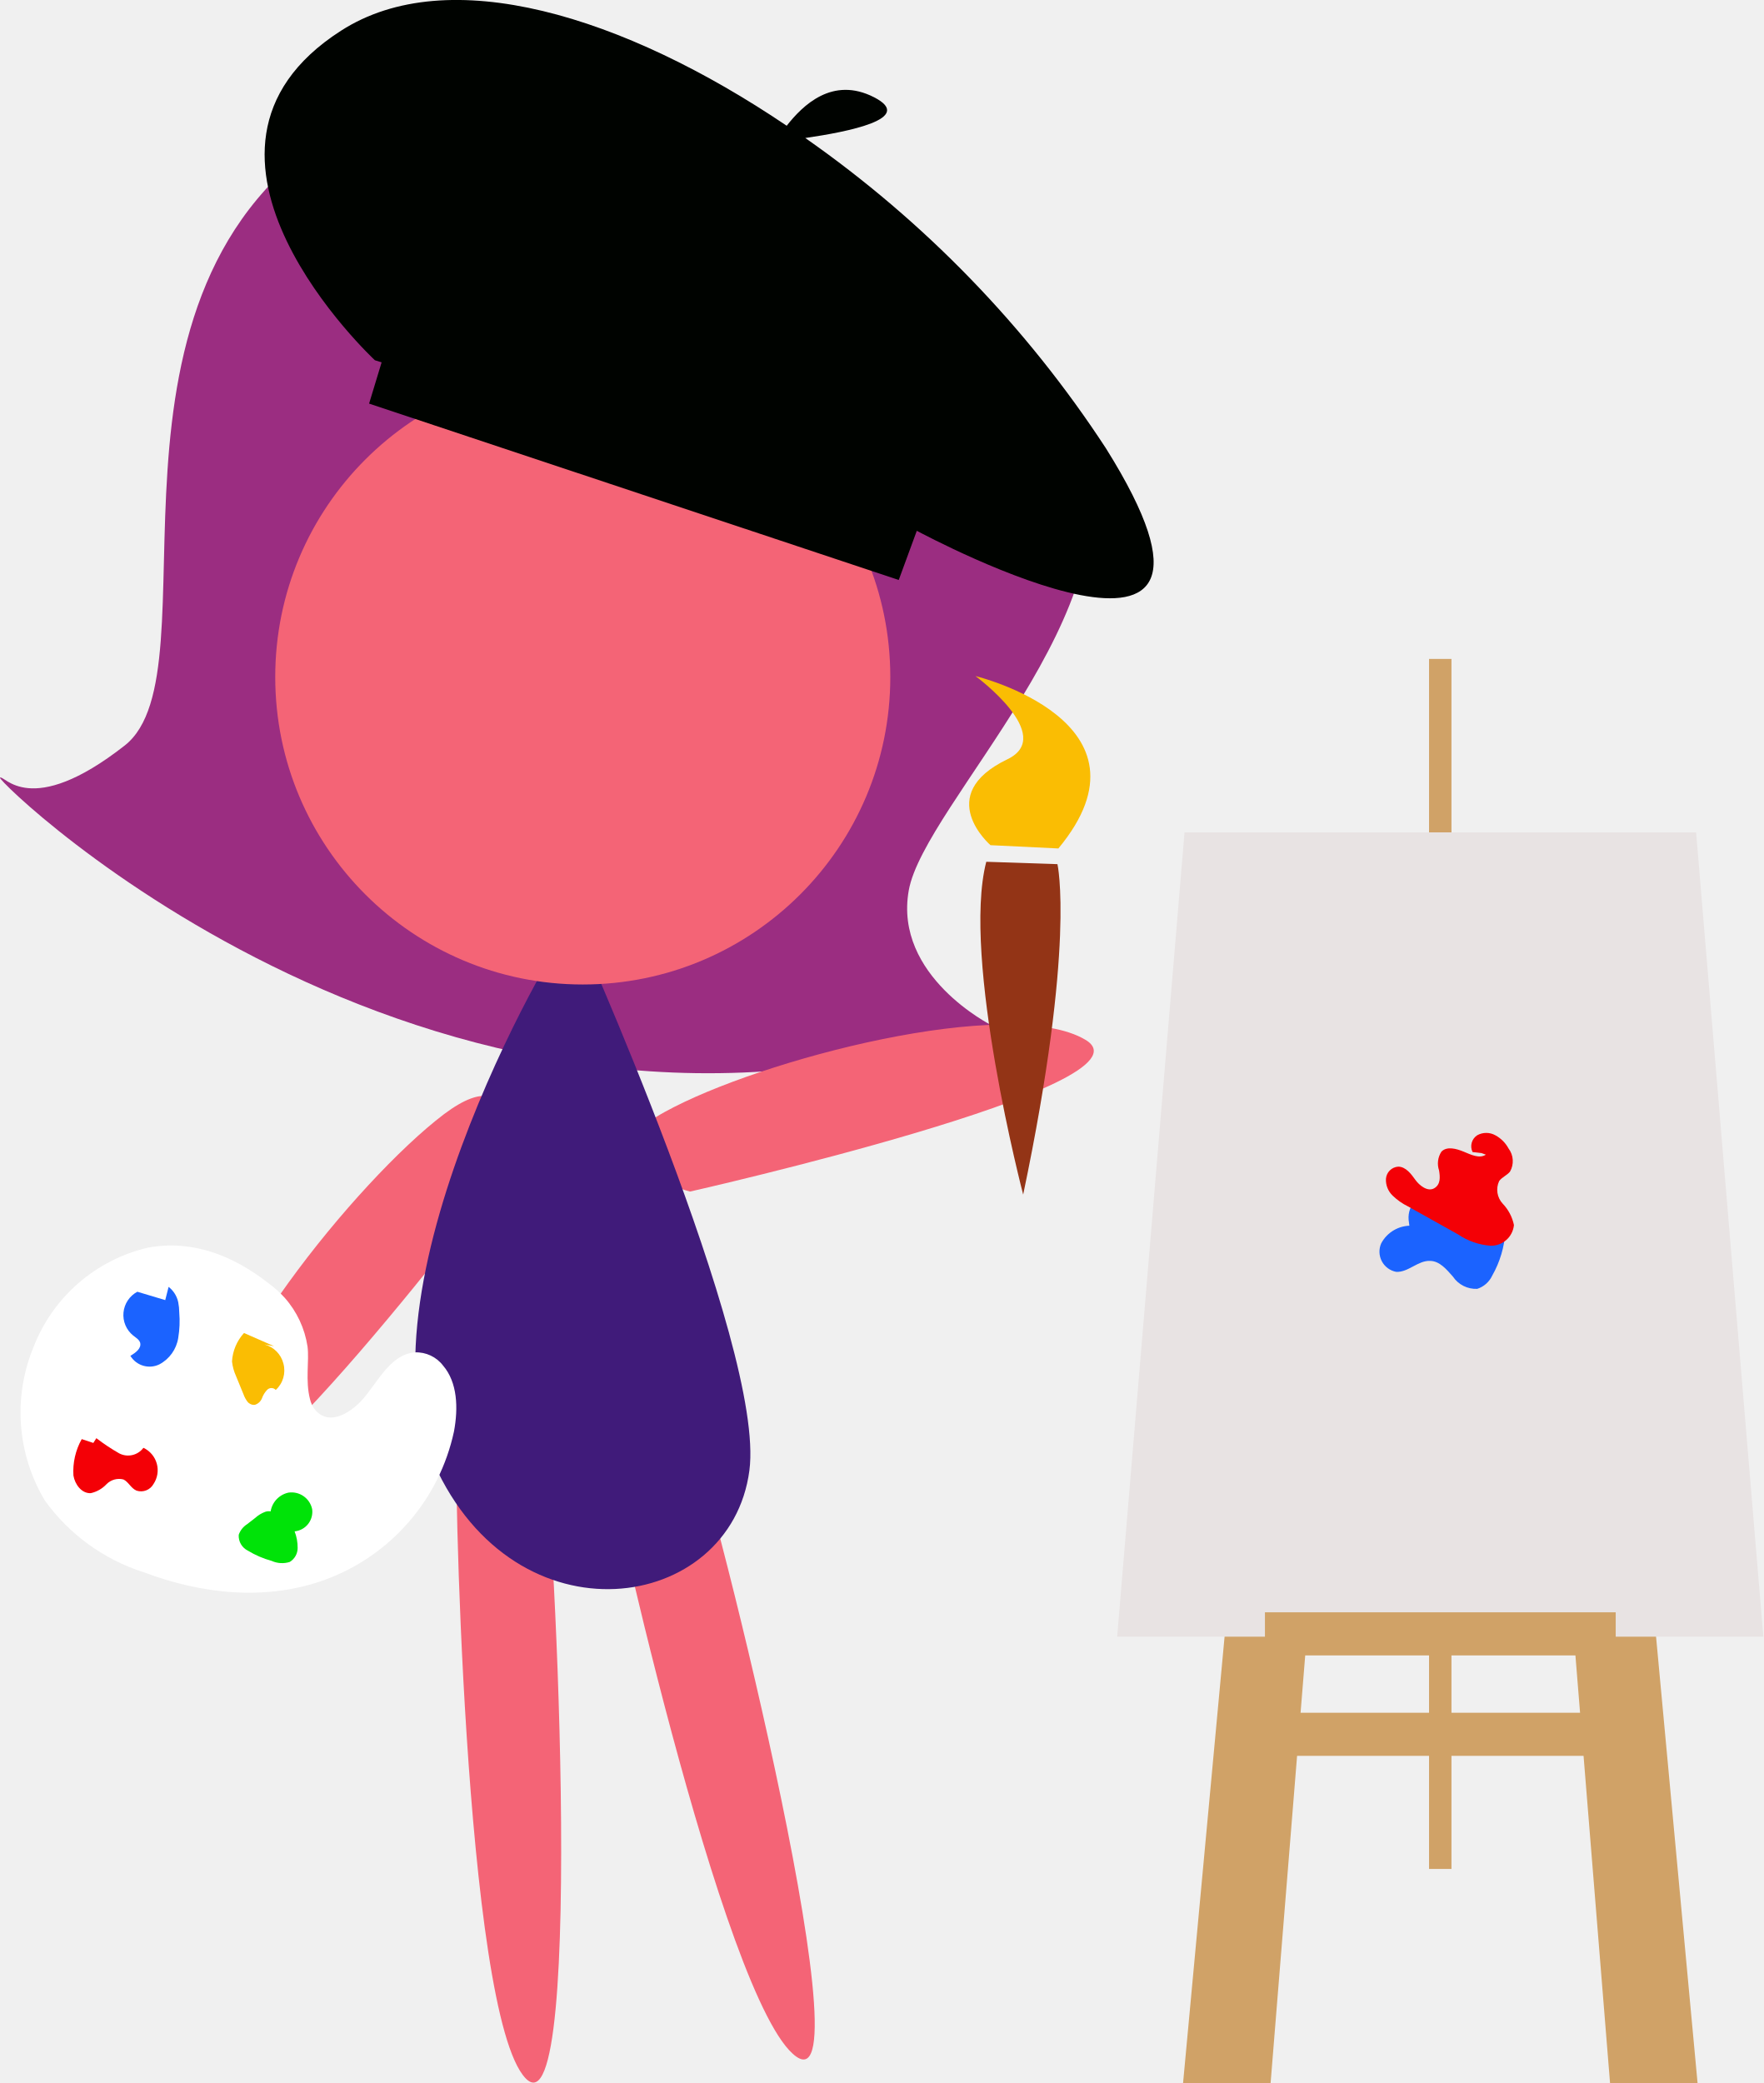
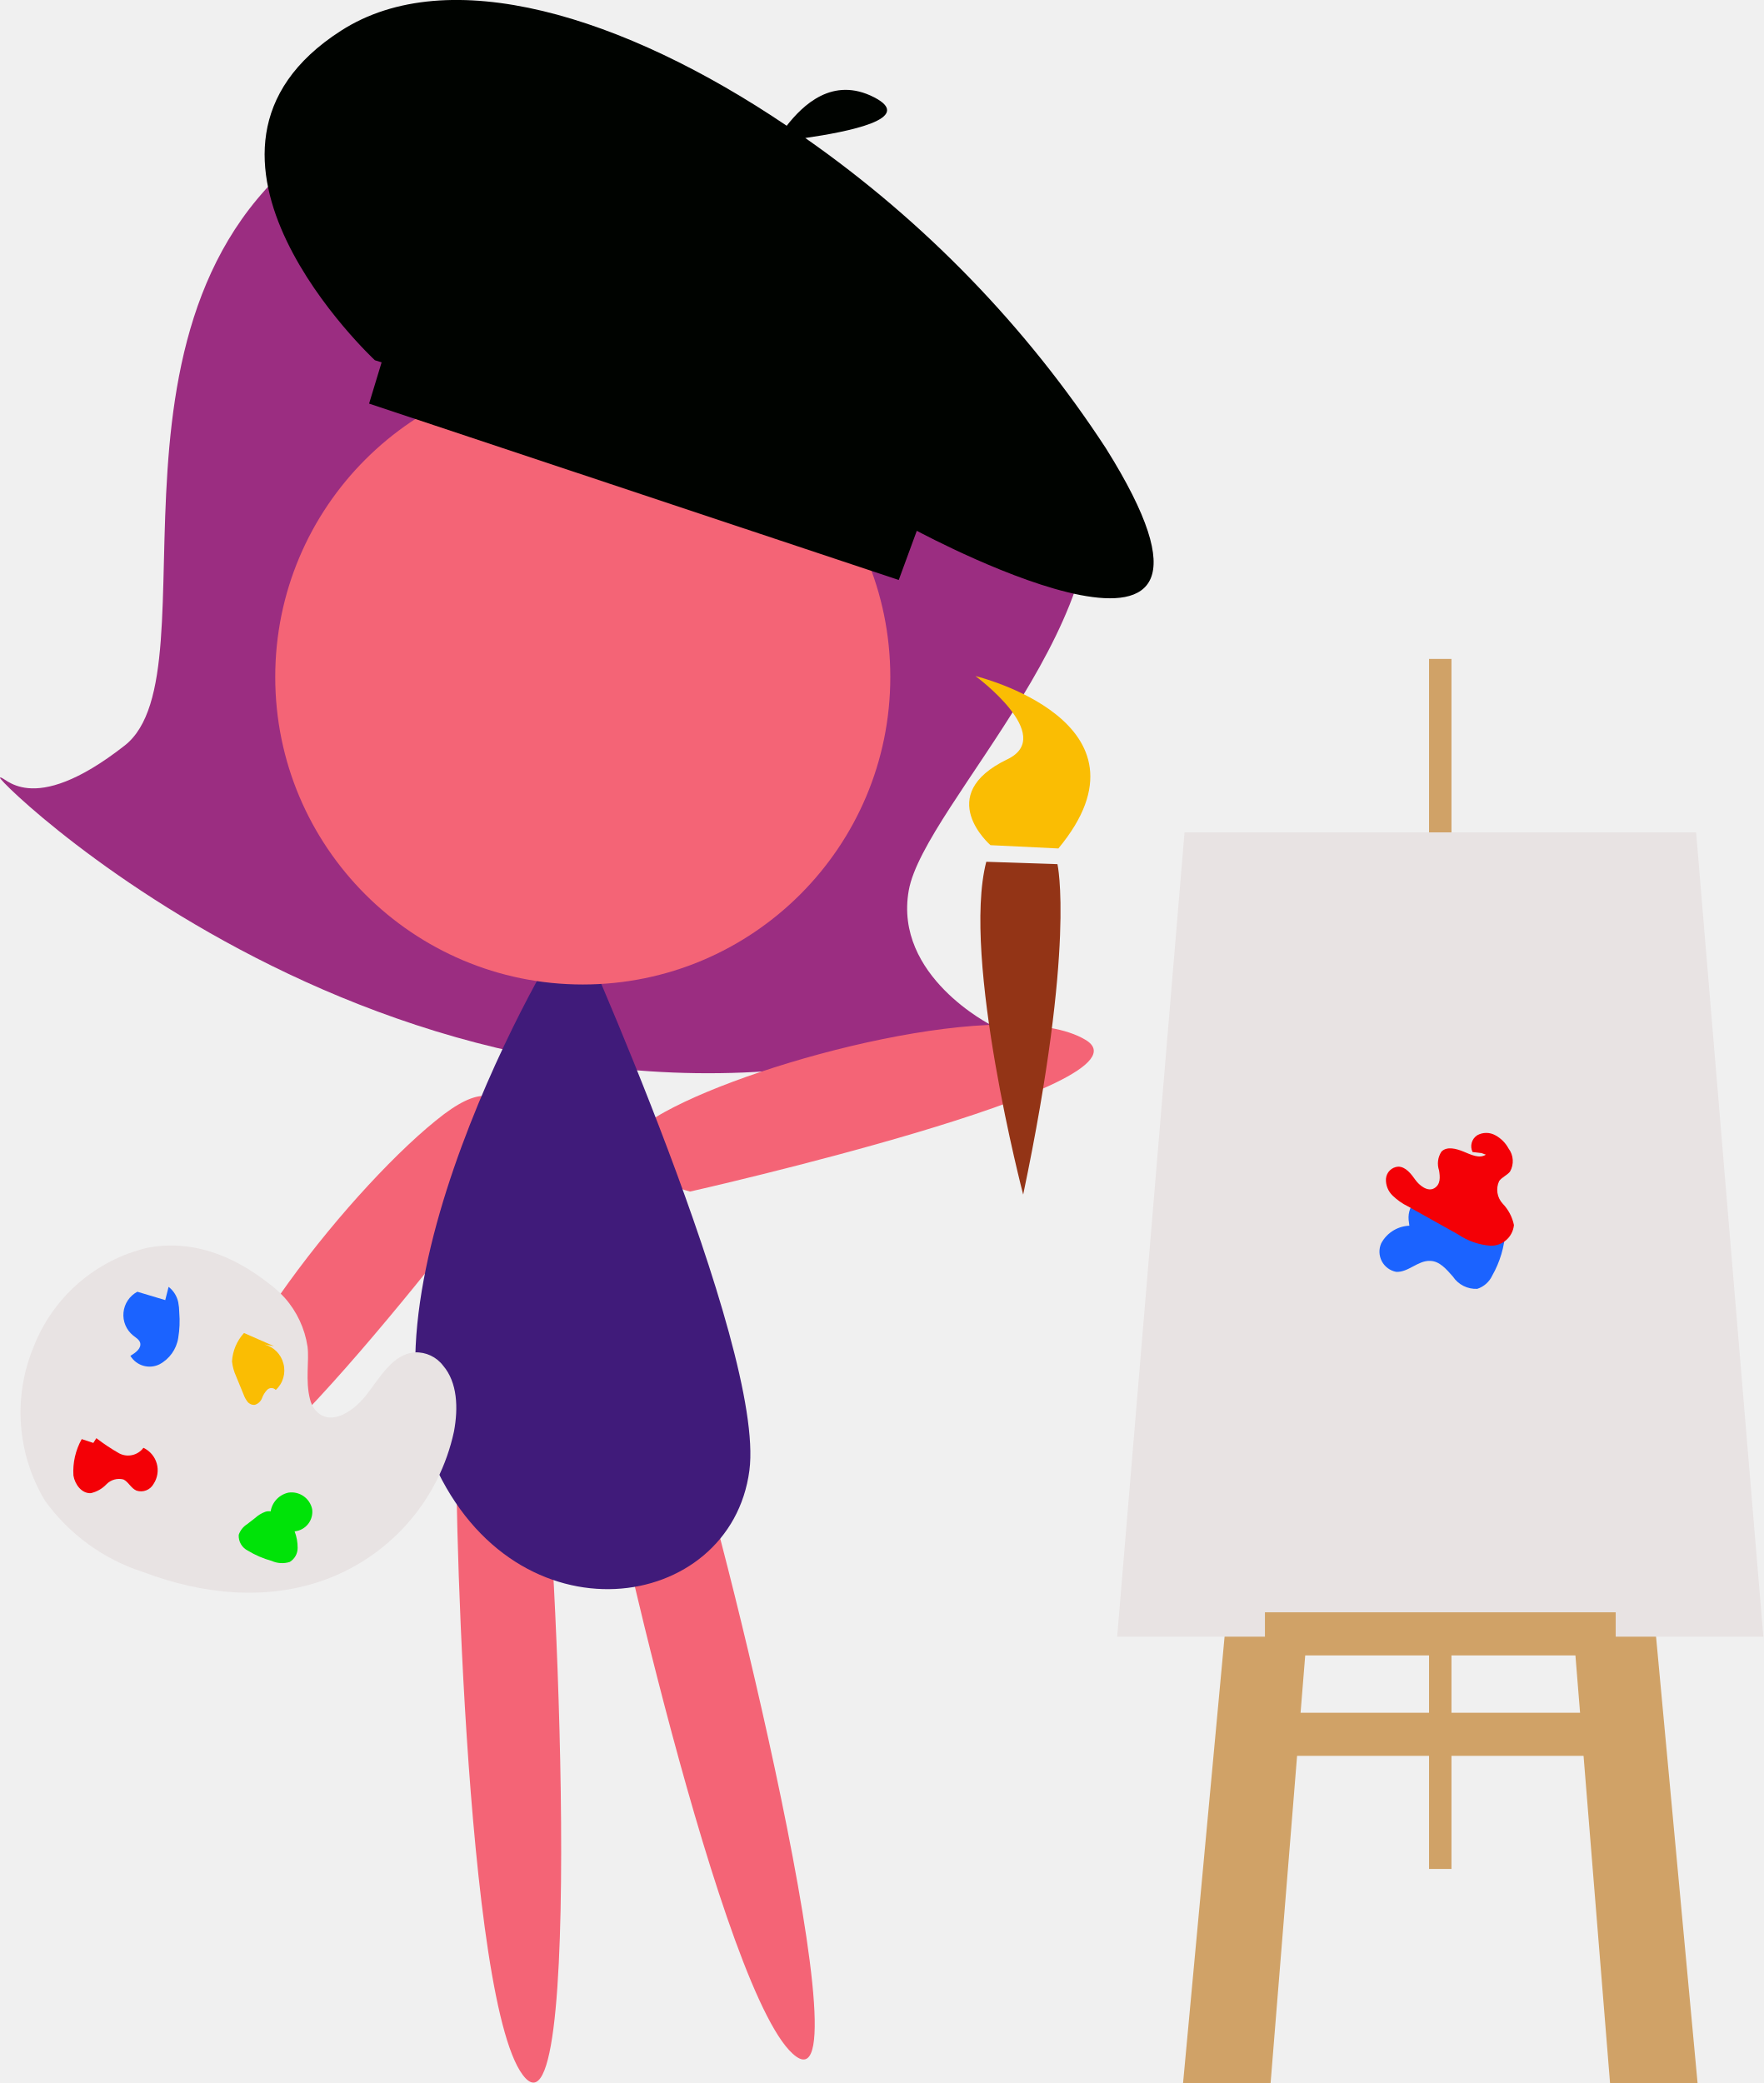
<svg xmlns="http://www.w3.org/2000/svg" viewBox="0 0 133.77 158.03">
  <defs>
-     <style>.cls-1{fill:#9b2d81;}.cls-2{fill:#f46476;}.cls-3{fill:#401b7a;}.cls-4{fill:#933416;}.cls-5{fill:#fabd03;}.cls-6{fill:#fff;}.cls-7{fill:#1b63ff;}.cls-8{fill:#f40006;}.cls-9{fill:#00e308;}.cls-10{fill:#000300;}.cls-11{fill:#d0a267;}.cls-12{fill:#e8e3e3;}</style>
+     <style>.cls-1{fill:#9b2d81;}.cls-2{fill:#f46476;}.cls-3{fill:#401b7a;}.cls-4{fill:#933416;}.cls-5{fill:#fabd03;}.cls-6{fill:#e8e3e3;}.cls-7{fill:#1b63ff;}.cls-8{fill:#f40006;}.cls-9{fill:#00e308;}.cls-10{fill:#000300;}.cls-11{fill:#d0a267;}</style>
  </defs>
  <g id="Layer_2" data-name="Layer 2">
    <g id="CampDrawing">
      <path class="cls-1" d="M58,24.81c-.7-.47-12.08-27.28-32.29-15S16.66,50.92,9.46,56.56.3,58.73,0,59,33.62,92.18,75.21,77.78c0,0-7.43-3.72-6.27-10.23S86.36,46,82,34.33C75.79,18.12,58,24.81,58,24.81Z" />
      <path class="cls-2" d="M34.66,109c-.27.6.52,43.75,5.21,48.67s2-46.92,1.29-47.63S34.66,109,34.66,109Z" />
      <path class="cls-2" d="M45.78,109.31c-.15.64,9.07,42.81,14.63,46.72s-7.2-46.41-8.06-47S45.78,109.31,45.78,109.31Z" />
      <path class="cls-2" d="M33.68,84.53c-6.59,5-18.87,20.19-18.1,26.86S38.43,88.72,38.43,88.72,40,79.79,33.68,84.53Z" />
      <path class="cls-2" d="M50.43,84.36c7.24-4,26.17-8.91,31.92-5.47s-30,11.51-30,11.51S43.52,88.15,50.43,84.36Z" />
      <path class="cls-3" d="M43.55,69.9c-.71.17-16.84,27.3-10.63,41.13s22.5,11.38,23.93.53C58.09,102.17,43.55,69.9,43.55,69.9Z" />
      <circle class="cls-2" cx="44.21" cy="51.36" r="23.33" />
      <path class="cls-4" d="M77.62,90.63s-4.69-17.94-2.8-25.25l5.4.18S81.61,71.61,77.62,90.63Z" />
      <path class="cls-5" d="M80.29,64.37l-5.15-.25s-4.39-3.79,1.29-6.52C80.15,55.81,74,51.29,74,51.29S88.27,54.75,80.29,64.37Z" />
      <path class="cls-6" d="M21.6,98.46a8.34,8.34,0,0,0-1.21-1.09c-2.73-2.14-5.83-3.34-9.19-2.71a12.31,12.31,0,0,0-8.65,7.52,13,13,0,0,0,.86,11.67,14.76,14.76,0,0,0,7.49,5.43c4.36,1.64,9.26,2.23,13.84.54a15.44,15.44,0,0,0,9.7-11.22c.33-1.78.27-3.72-.83-5a2.55,2.55,0,0,0-2.13-1c-1.68.12-2.62,1.86-3.68,3.22s-2.82,2.44-3.9,1.13a2,2,0,0,1-.38-.79c-.37-1.42-.05-2.92-.19-4A7.21,7.21,0,0,0,21.6,98.46Z" />
      <path class="cls-5" d="M20.79,102.13l-2.28-1a3.51,3.51,0,0,0-.91,2.16,3.66,3.66,0,0,0,.31,1.12l.57,1.39a2,2,0,0,0,.3.55.63.63,0,0,0,.55.23.84.84,0,0,0,.54-.49,1.81,1.81,0,0,1,.39-.64.45.45,0,0,1,.66,0,2,2,0,0,0,.58-2A2,2,0,0,0,20.06,102" />
      <path class="cls-7" d="M12.72,98.69,10.42,98a2,2,0,0,0-.32,3.32c.2.16.45.3.53.54.12.43-.34.77-.74,1a1.7,1.7,0,0,0,2.2.65,2.75,2.75,0,0,0,1.43-2,7.77,7.77,0,0,0,.08-1.93,4.23,4.23,0,0,0-.08-.79,2,2,0,0,0-.73-1.16l-.36,1.42" />
      <path class="cls-8" d="M7.47,109.6l-1.27-.42a5,5,0,0,0-.63,2.76c.11.68.63,1.38,1.32,1.34a2.32,2.32,0,0,0,1.19-.68,1.34,1.34,0,0,1,1.28-.36c.39.18.57.67,1,.85a1.09,1.09,0,0,0,1.29-.51,1.88,1.88,0,0,0-.77-2.74,1.45,1.45,0,0,1-1.84.42,15.27,15.27,0,0,1-1.73-1.15l-.91,1.43" />
      <path class="cls-9" d="M20.51,115a1.74,1.74,0,0,1,1.37-1.76,1.6,1.6,0,0,1,1.8,1.25,1.49,1.49,0,0,1-1.33,1.69,3.43,3.43,0,0,1,.23,1.26,1.24,1.24,0,0,1-.6,1.06,1.92,1.92,0,0,1-1.37-.08,7.08,7.08,0,0,1-1.81-.78,1.25,1.25,0,0,1-.69-1.2,1.54,1.54,0,0,1,.63-.8l.62-.48a2.34,2.34,0,0,1,.75-.46.83.83,0,0,1,.83.16" />
      <path class="cls-10" d="M83.89,34a86.31,86.31,0,0,0-22.8-23.53C64.31,10,69.47,9,66.31,7.38S60.89,8,59.68,9.54C47.29,1.17,34-2.9,25.87,2.33c-14.4,9.23,2.57,25,2.57,25l.51.16L28,30.62,68.18,44l1.37-3.73C70.41,40.72,97,54.91,83.89,34Z" />
      <rect class="cls-11" x="108.41" y="49.99" width="1.7" height="91.8" />
      <polygon class="cls-11" points="96.39 86.62 89.75 158.03 96.39 158.03 102.17 86.62 96.39 86.62" />
      <polygon class="cls-11" points="122.14 86.62 128.78 158.03 122.14 158.03 116.36 86.62 122.14 86.62" />
      <rect class="cls-11" x="95.96" y="129.94" width="26.61" height="3.27" />
-       <polygon class="cls-12" points="89.86 63.15 128.67 63.15 133.77 124.17 84.75 124.17 89.86 63.15" />
+       <polygon class="cls-6" points="89.86 63.15 128.67 63.15 133.77 124.17 84.75 124.17 89.86 63.15" />
      <rect class="cls-11" x="95.96" y="122.32" width="26.61" height="3.27" />
      <path class="cls-7" d="M109.86,93.67a7.57,7.57,0,0,0-2.75-.68,2.53,2.53,0,0,0-2.33,1.34,1.56,1.56,0,0,0,1.13,2.16c.91.06,1.66-.87,2.57-.83.73,0,1.26.65,1.74,1.19a2.1,2.1,0,0,0,1.85.93,1.9,1.9,0,0,0,1.13-1,7.72,7.72,0,0,0,1-3.37l-3.76-1.1a1.77,1.77,0,0,1-.77-.36c-.32-.28-.41-.75-.73-1a1.16,1.16,0,0,0-1.52.07,1.92,1.92,0,0,0-.56,1.52,5.72,5.72,0,0,0,.39,1.62" />
      <path class="cls-8" d="M111.71,87.4a1,1,0,0,1,.35-1.27,1.41,1.41,0,0,1,1.38,0,2.47,2.47,0,0,1,1,1,1.6,1.6,0,0,1,.11,1.76c-.23.28-.61.42-.82.71a1.55,1.55,0,0,0,.27,1.72,3.31,3.31,0,0,1,.85,1.62,1.74,1.74,0,0,1-1.78,1.57,5.1,5.1,0,0,1-2.46-.86l-3.79-2.12a4.57,4.57,0,0,1-1.17-.82,1.65,1.65,0,0,1-.51-1.28,1,1,0,0,1,.93-.92c.58,0,1,.58,1.3,1s.93.93,1.43.64.45-.86.37-1.35a1.64,1.64,0,0,1,.18-1.43c.42-.43,1.14-.22,1.68,0s1.19.56,1.69.23l-.33-.12" />
    </g>
  </g>
</svg>
